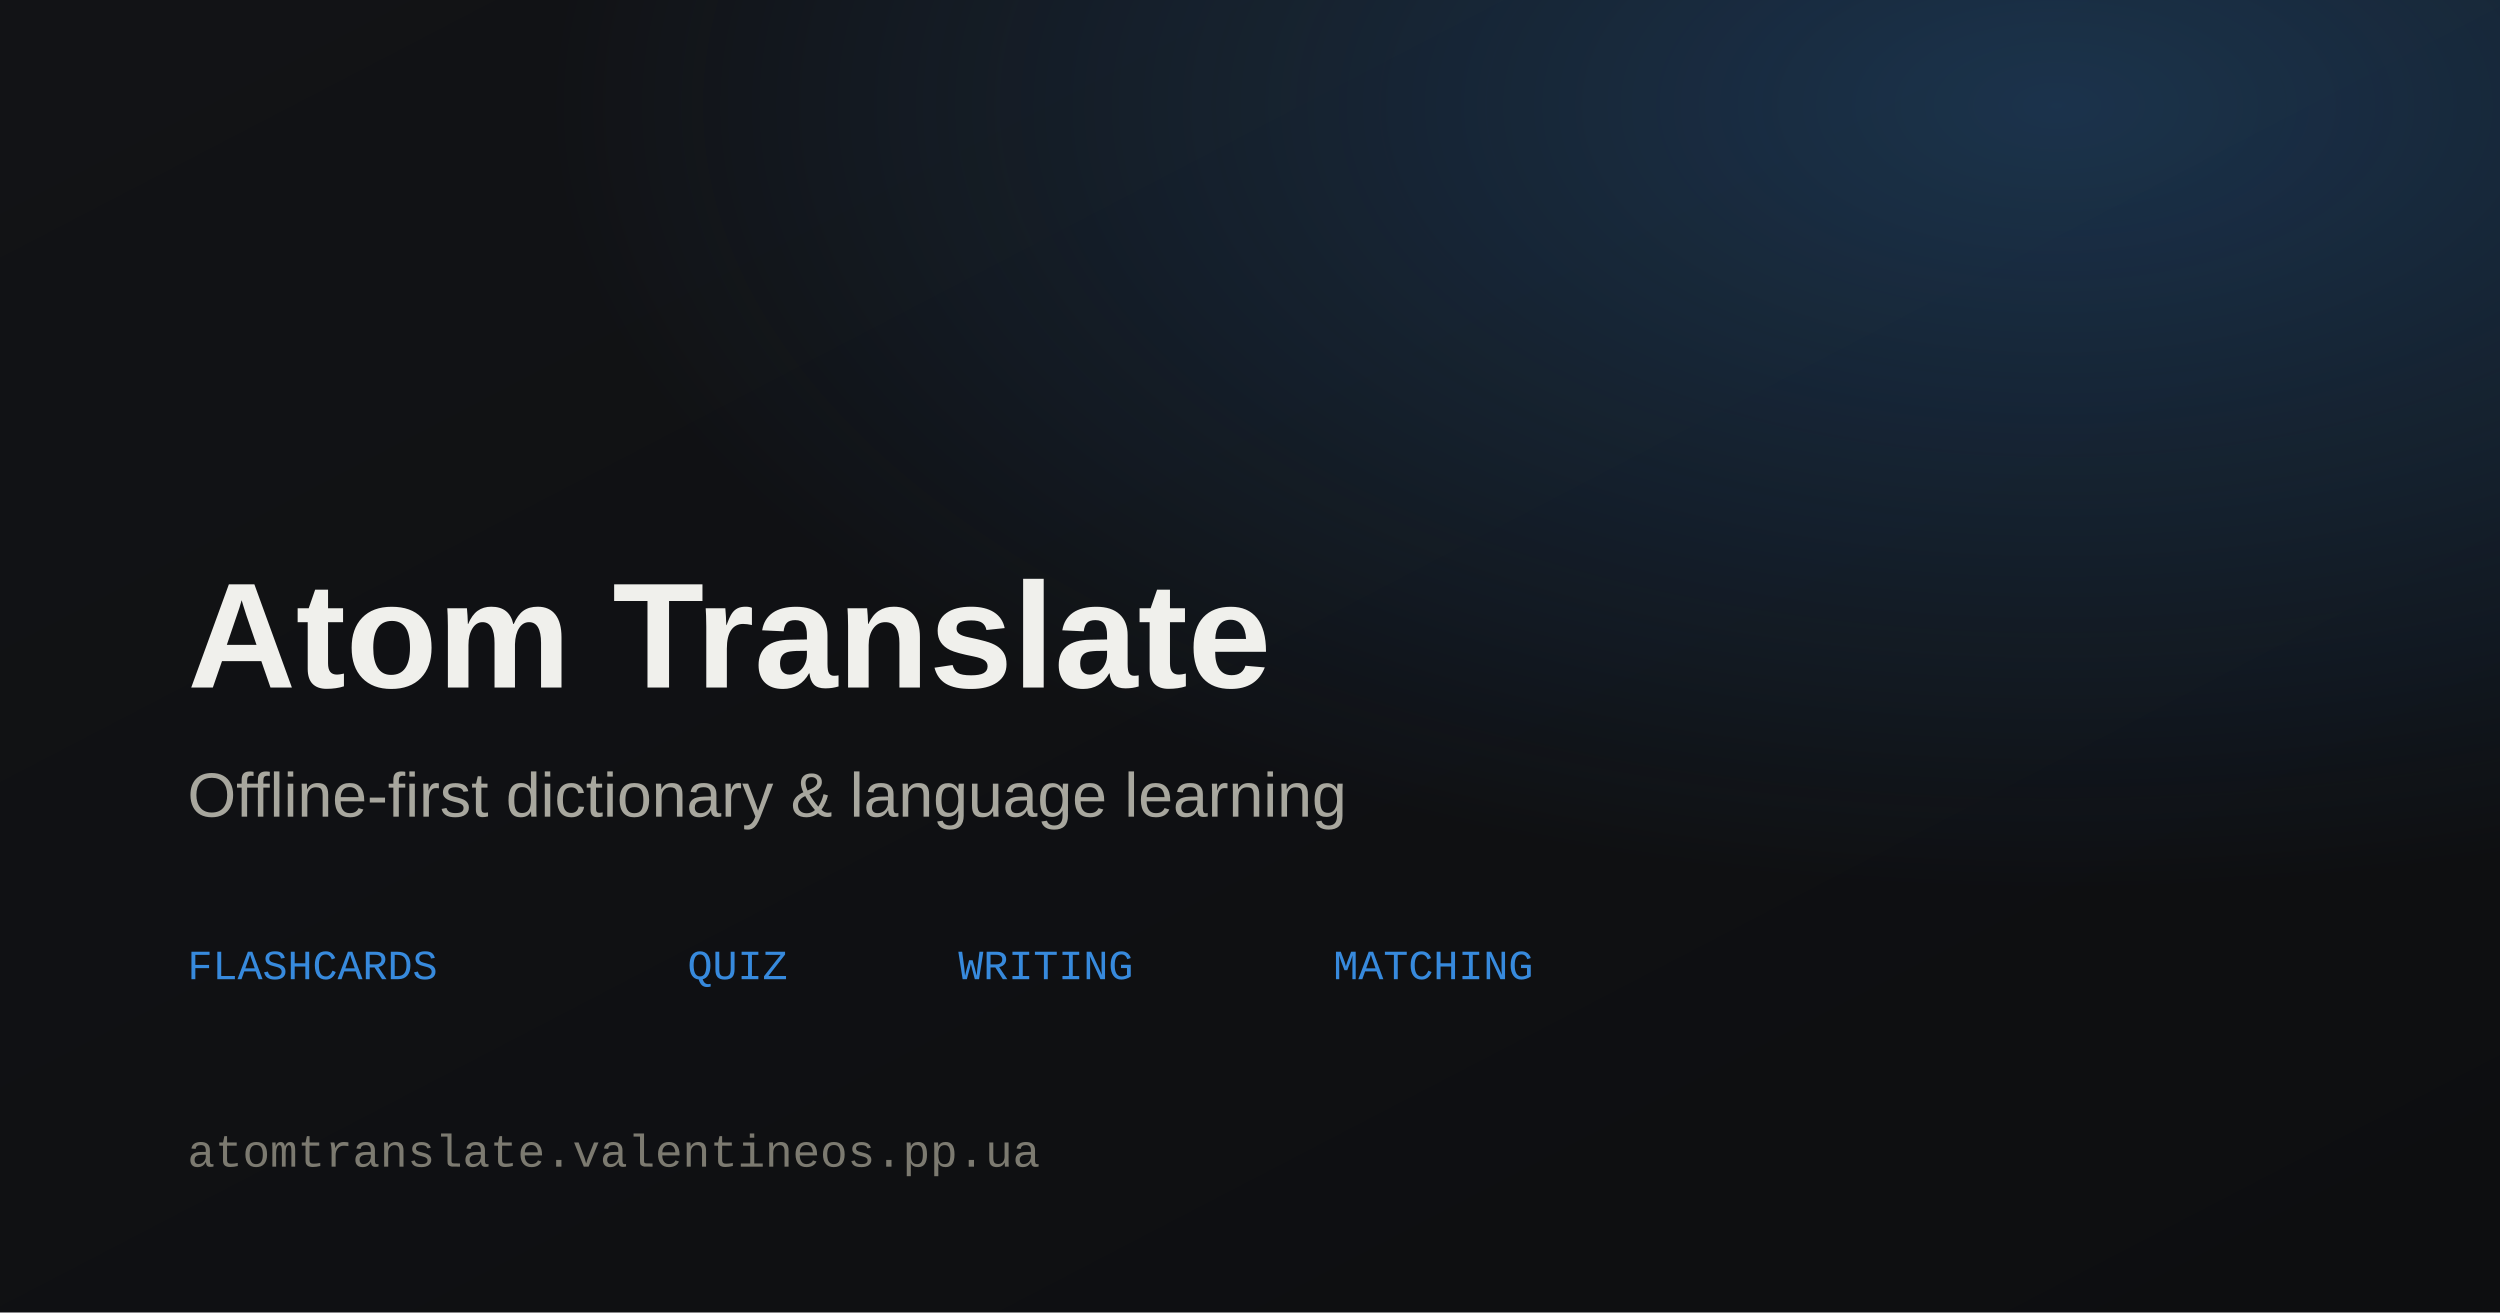
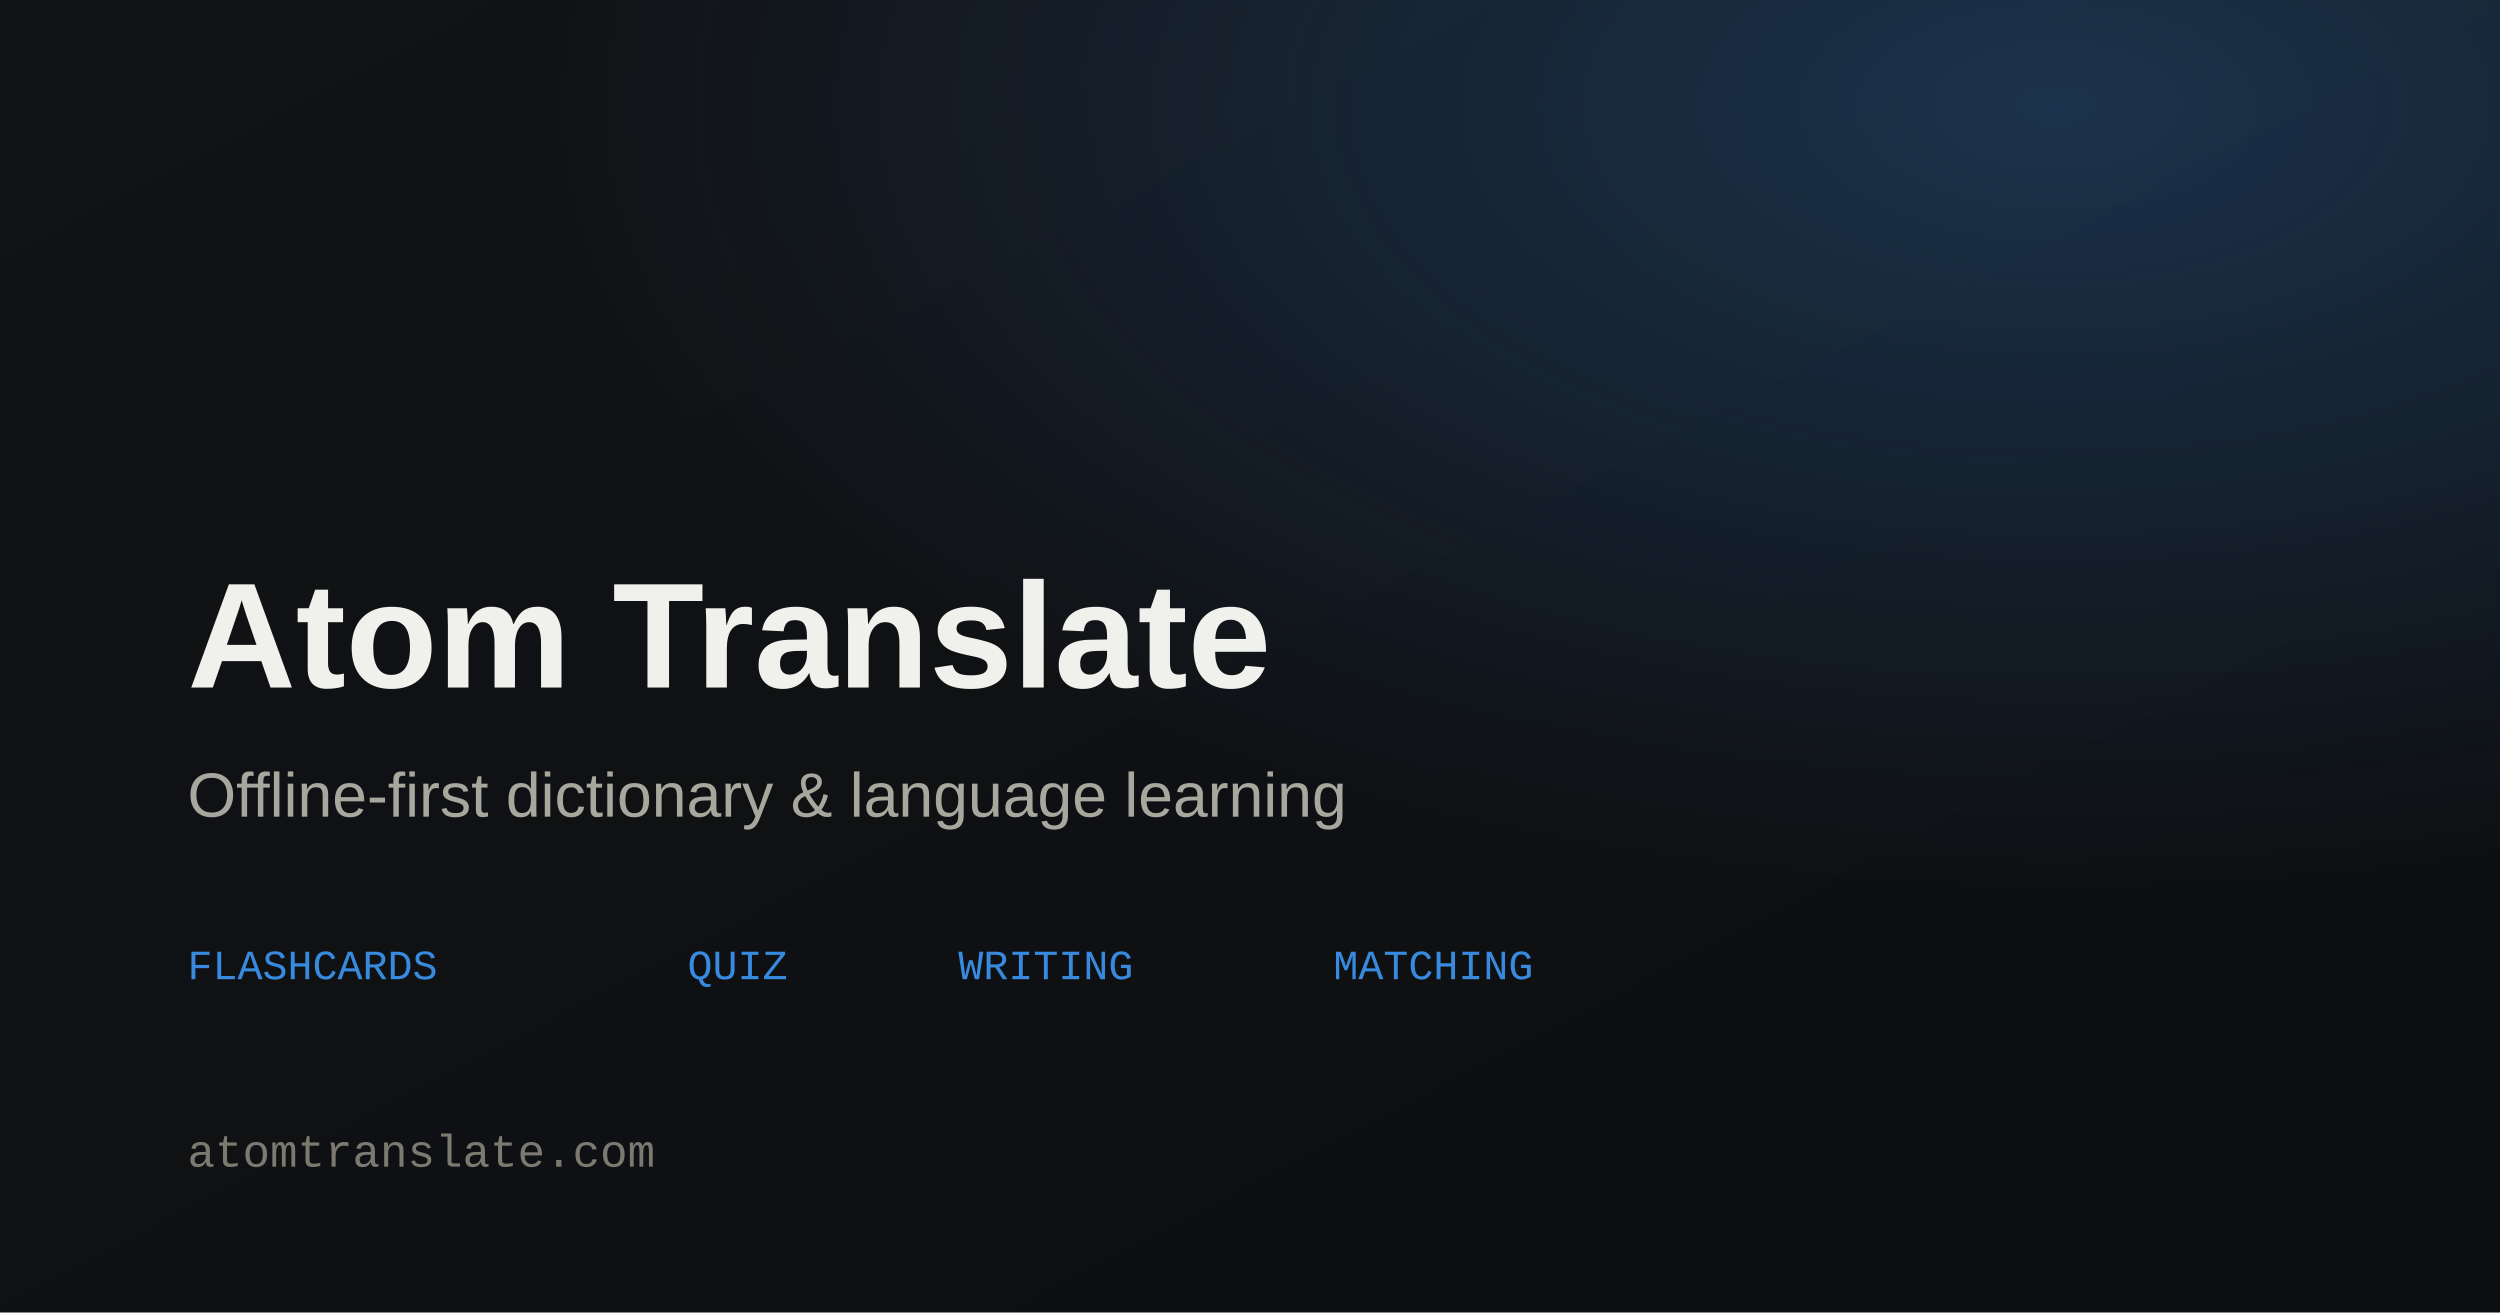
<svg xmlns="http://www.w3.org/2000/svg" viewBox="0 0 1200 630">
  <defs>
    <linearGradient id="bg" x1="0" y1="0" x2="1" y2="1">
      <stop offset="0%" stop-color="#121316" />
      <stop offset="100%" stop-color="#0d0e10" />
    </linearGradient>
    <radialGradient id="glow" cx="82%" cy="8%" r="60%">
      <stop offset="0%" stop-color="#378add" stop-opacity="0.28" />
      <stop offset="100%" stop-color="#378add" stop-opacity="0" />
    </radialGradient>
  </defs>
  <rect width="1200" height="630" fill="url(#bg)" />
  <rect width="1200" height="630" fill="url(#glow)" />
  <text x="90" y="330" font-family="Arial, Helvetica, sans-serif" font-size="72" font-weight="700" fill="#f0f0ec">Atom Translate</text>
  <text x="90" y="392" font-family="Arial, Helvetica, sans-serif" font-size="30" fill="#a8a79e">Offline-first dictionary &amp; language learning</text>
  <g font-family="Consolas, 'Courier New', monospace" font-size="20" fill="#378add">
    <text x="90" y="470">FLASHCARDS</text>
    <text x="330" y="470">QUIZ</text>
    <text x="460" y="470">WRITING</text>
    <text x="640" y="470">MATCHING</text>
  </g>
-   <text x="90" y="560" font-family="Consolas, 'Courier New', monospace" font-size="22" fill="#7c7a70">atomtranslate.valentineos.pp.ua</text>
+   <text x="90" y="560" font-family="Consolas, 'Courier New', monospace" font-size="22" fill="#7c7a70">atomtranslate.com</text>
</svg>
